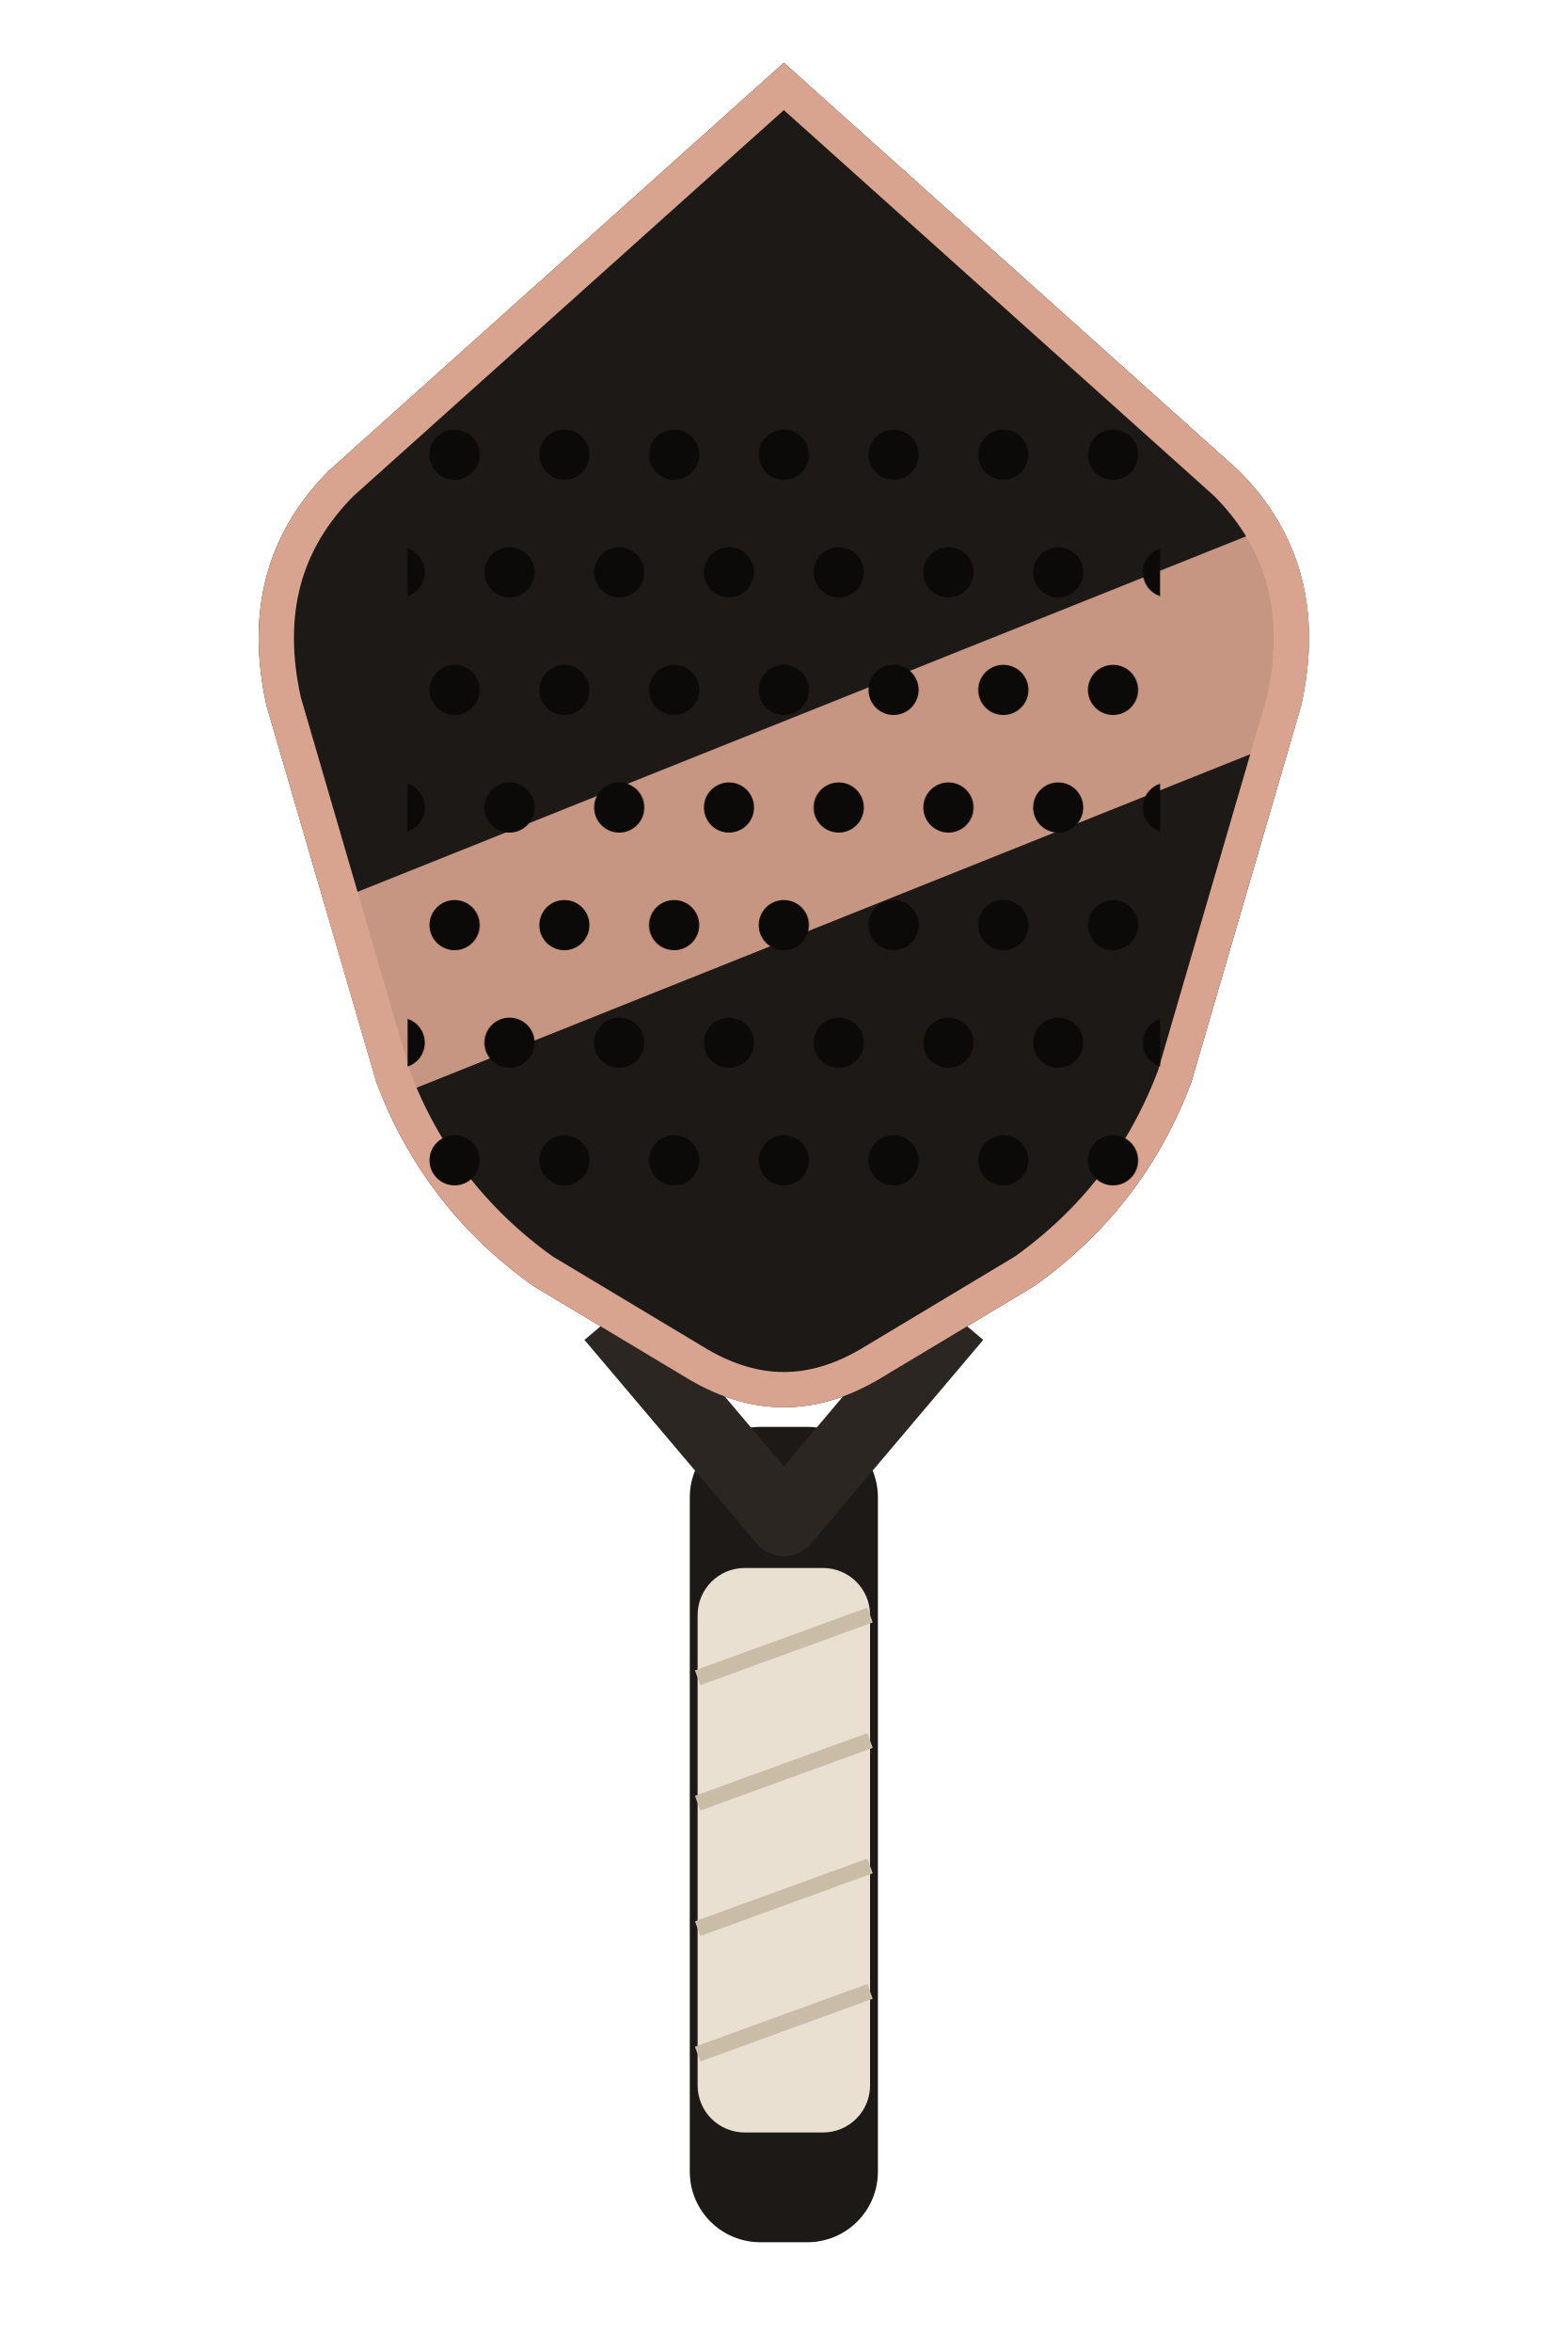
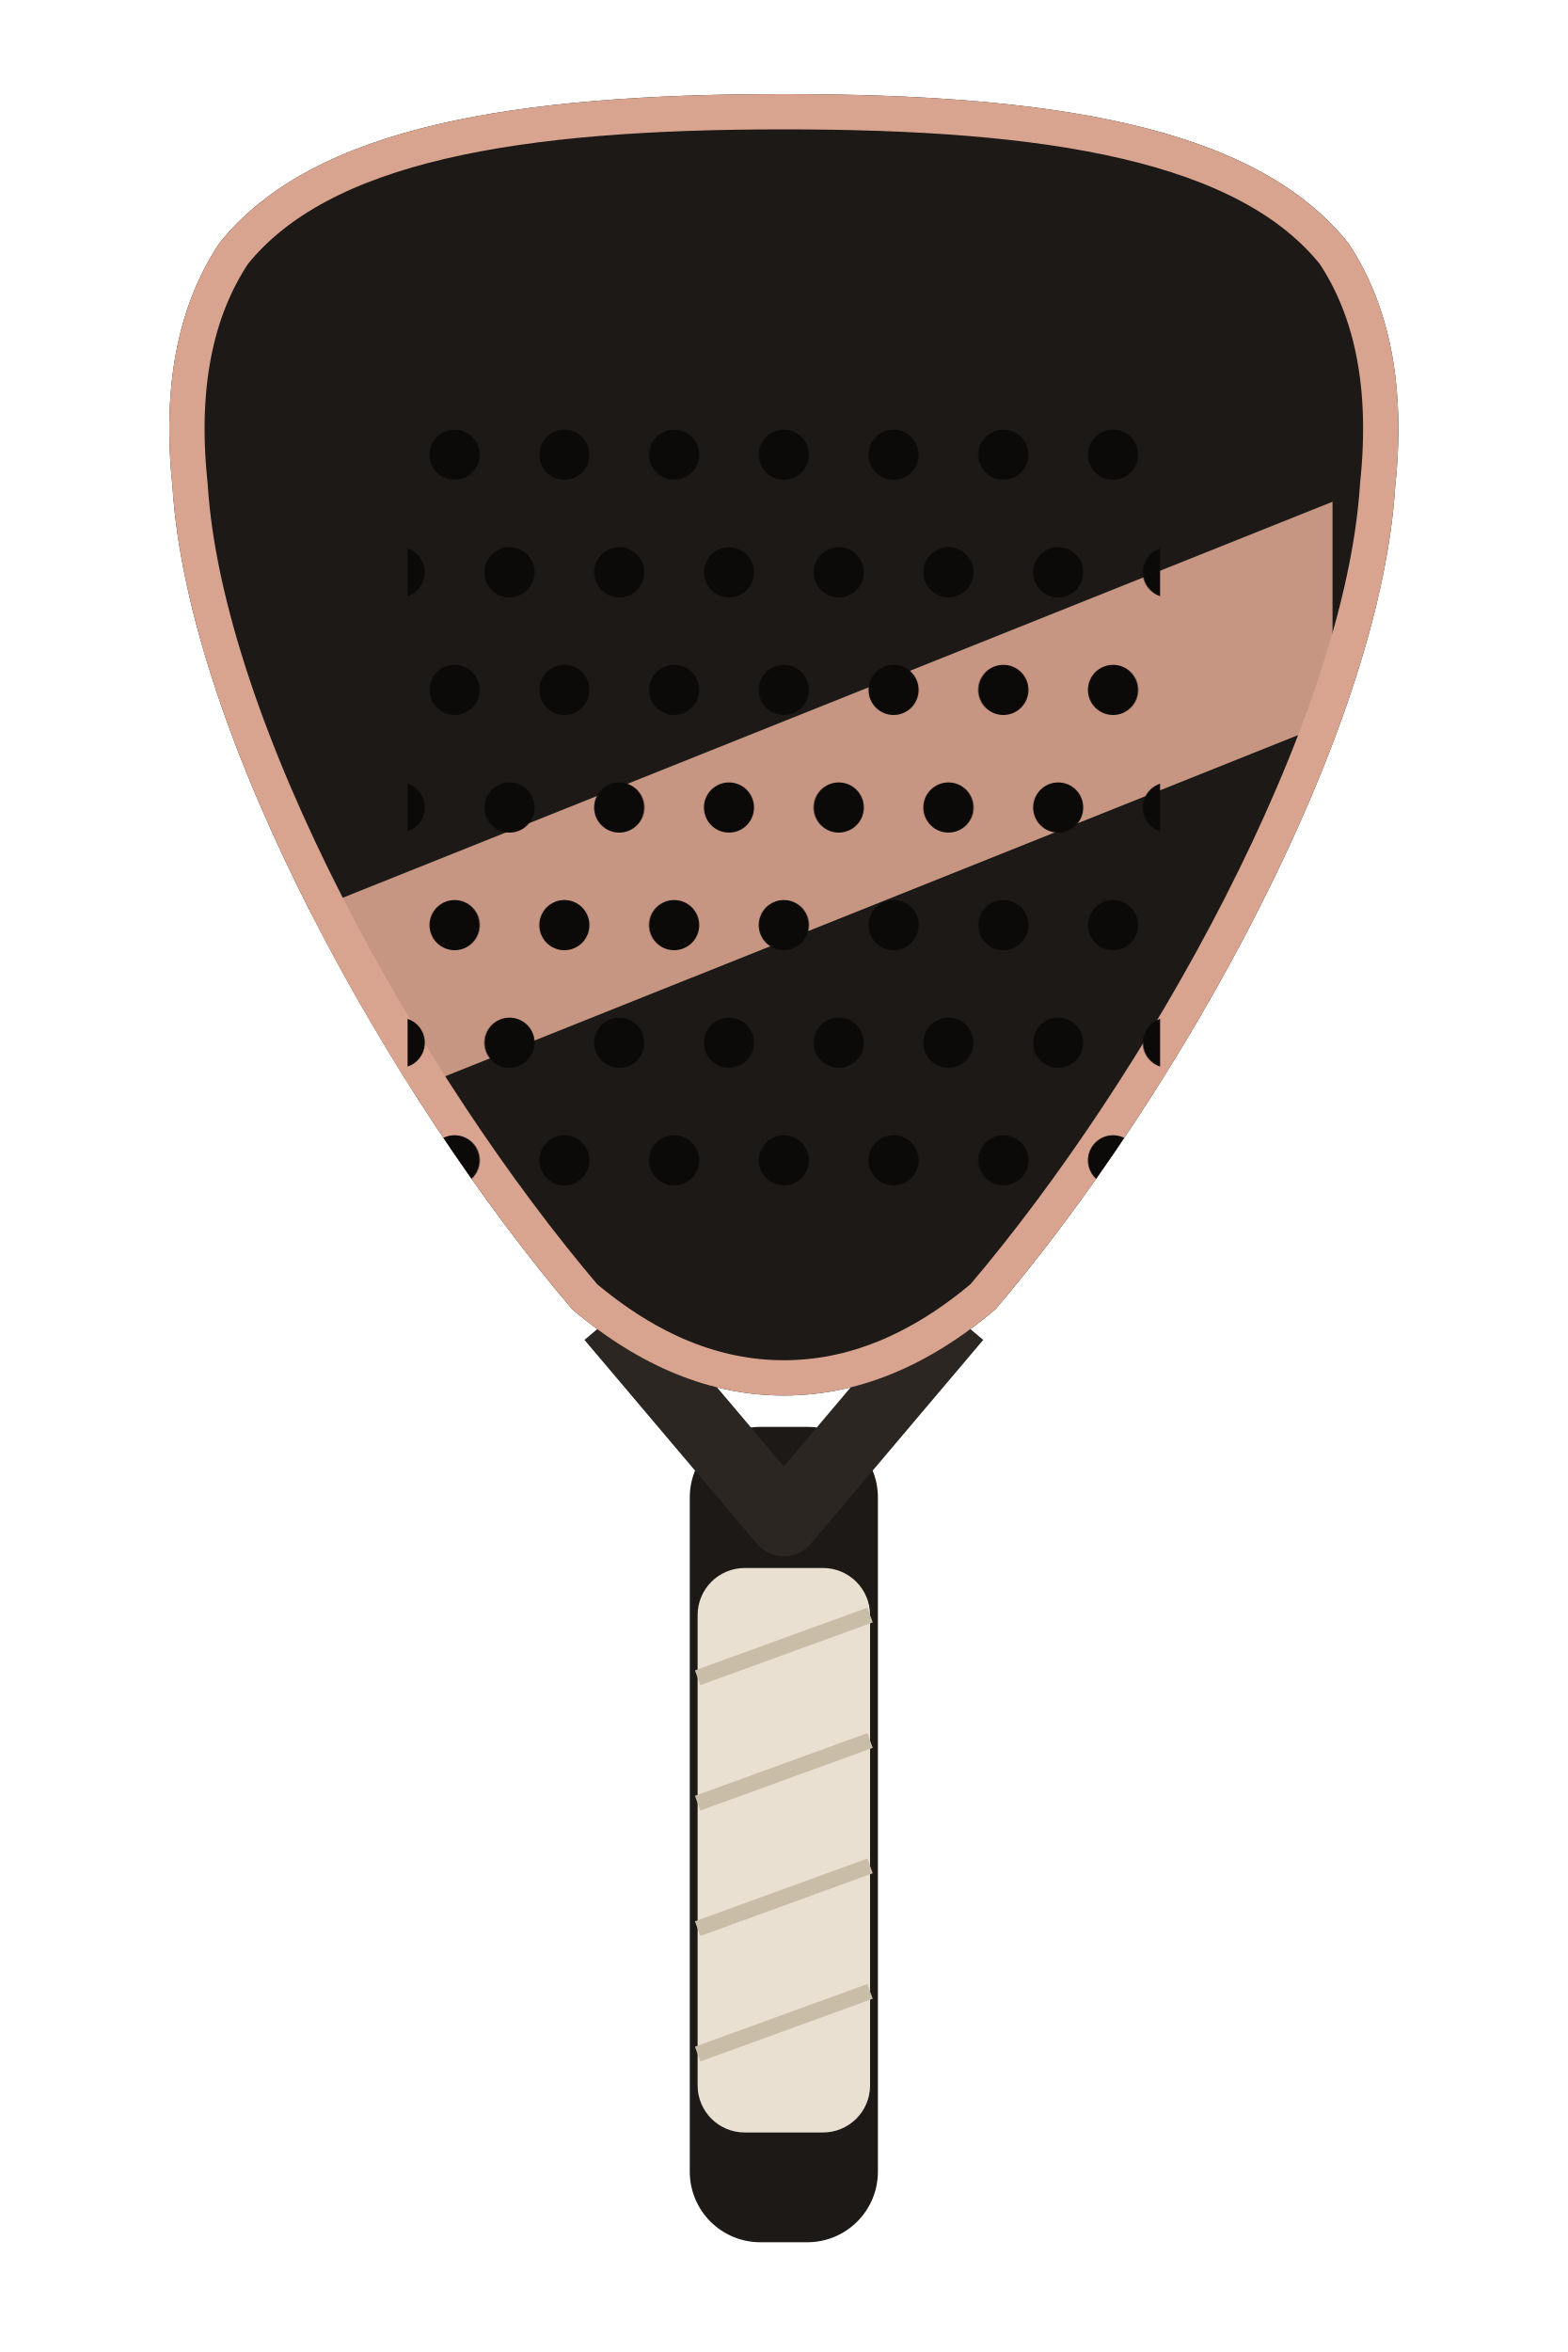
<svg xmlns="http://www.w3.org/2000/svg" viewBox="0 0 200 300">
  <defs>
    <clipPath id="c">
-       <path d="M100 8L158 60Q170 72 166 90L152 138Q146 154 132 164L112 176Q100 183 88 176L68 164Q54 154 48 138L34 90Q30 72 42 60Z" />
+       <path d="M100 12C134 12 160 16 172 31Q180 43 178 62C176 94 150 140 127 167Q114 178 100 178Q86 178 73 167C50 140 24 94 22 62Q20 43 28 31C40 16 66 12 100 12Z" />
    </clipPath>
    <pattern id="h" width="14" height="30" patternUnits="userSpaceOnUse" x="51" y="51">
      <circle cx="7" cy="7" r="3.2" fill="#0c0a09" />
      <circle cx="14" cy="22" r="3.2" fill="#0c0a09" />
      <circle cx="0" cy="22" r="3.2" fill="#0c0a09" />
    </pattern>
  </defs>
  <rect x="88" y="182" width="24" height="104" rx="9" fill="#1c1917" />
  <rect x="89" y="200" width="22" height="72" rx="6" fill="#e9e0d1" />
  <path d="M89 214l22-8M89 230l22-8M89 246l22-8M89 262l22-8" stroke="#c9bda8" stroke-width="2" />
  <path d="M78 168l22 26 22-26" fill="none" stroke="#2b2622" stroke-width="9" stroke-linejoin="round" />
-   <path d="M100 8L158 60Q170 72 166 90L152 138Q146 154 132 164L112 176Q100 183 88 176L68 164Q54 154 48 138L34 90Q30 72 42 60Z" fill="#1c1917" />
+   <path d="M100 12C134 12 160 16 172 31Q180 43 178 62C176 94 150 140 127 167Q114 178 100 178Q86 178 73 167C50 140 24 94 22 62Q20 43 28 31C40 16 66 12 100 12Z" fill="#1c1917" />
  <g clip-path="url(#c)">
-     <path d="M100 8L158 60Q170 72 166 90L152 138Q146 154 132 164L112 176Q100 183 88 176L68 164Q54 154 48 138L34 90Q30 72 42 60Z" fill="none" stroke="#d9a48f" stroke-width="9" />
+     <path d="M100 12C134 12 160 16 172 31Q180 43 178 62C176 94 150 140 127 167Q114 178 100 178Q86 178 73 167C50 140 24 94 22 62Q20 43 28 31C40 16 66 12 100 12Z" fill="none" stroke="#d9a48f" stroke-width="9" />
    <path d="M30 120 L170 64 L170 92 L30 148z" fill="#d9a48f" opacity=".9" />
    <rect x="52" y="50" width="96" height="108" fill="url(#h)" />
  </g>
</svg>
